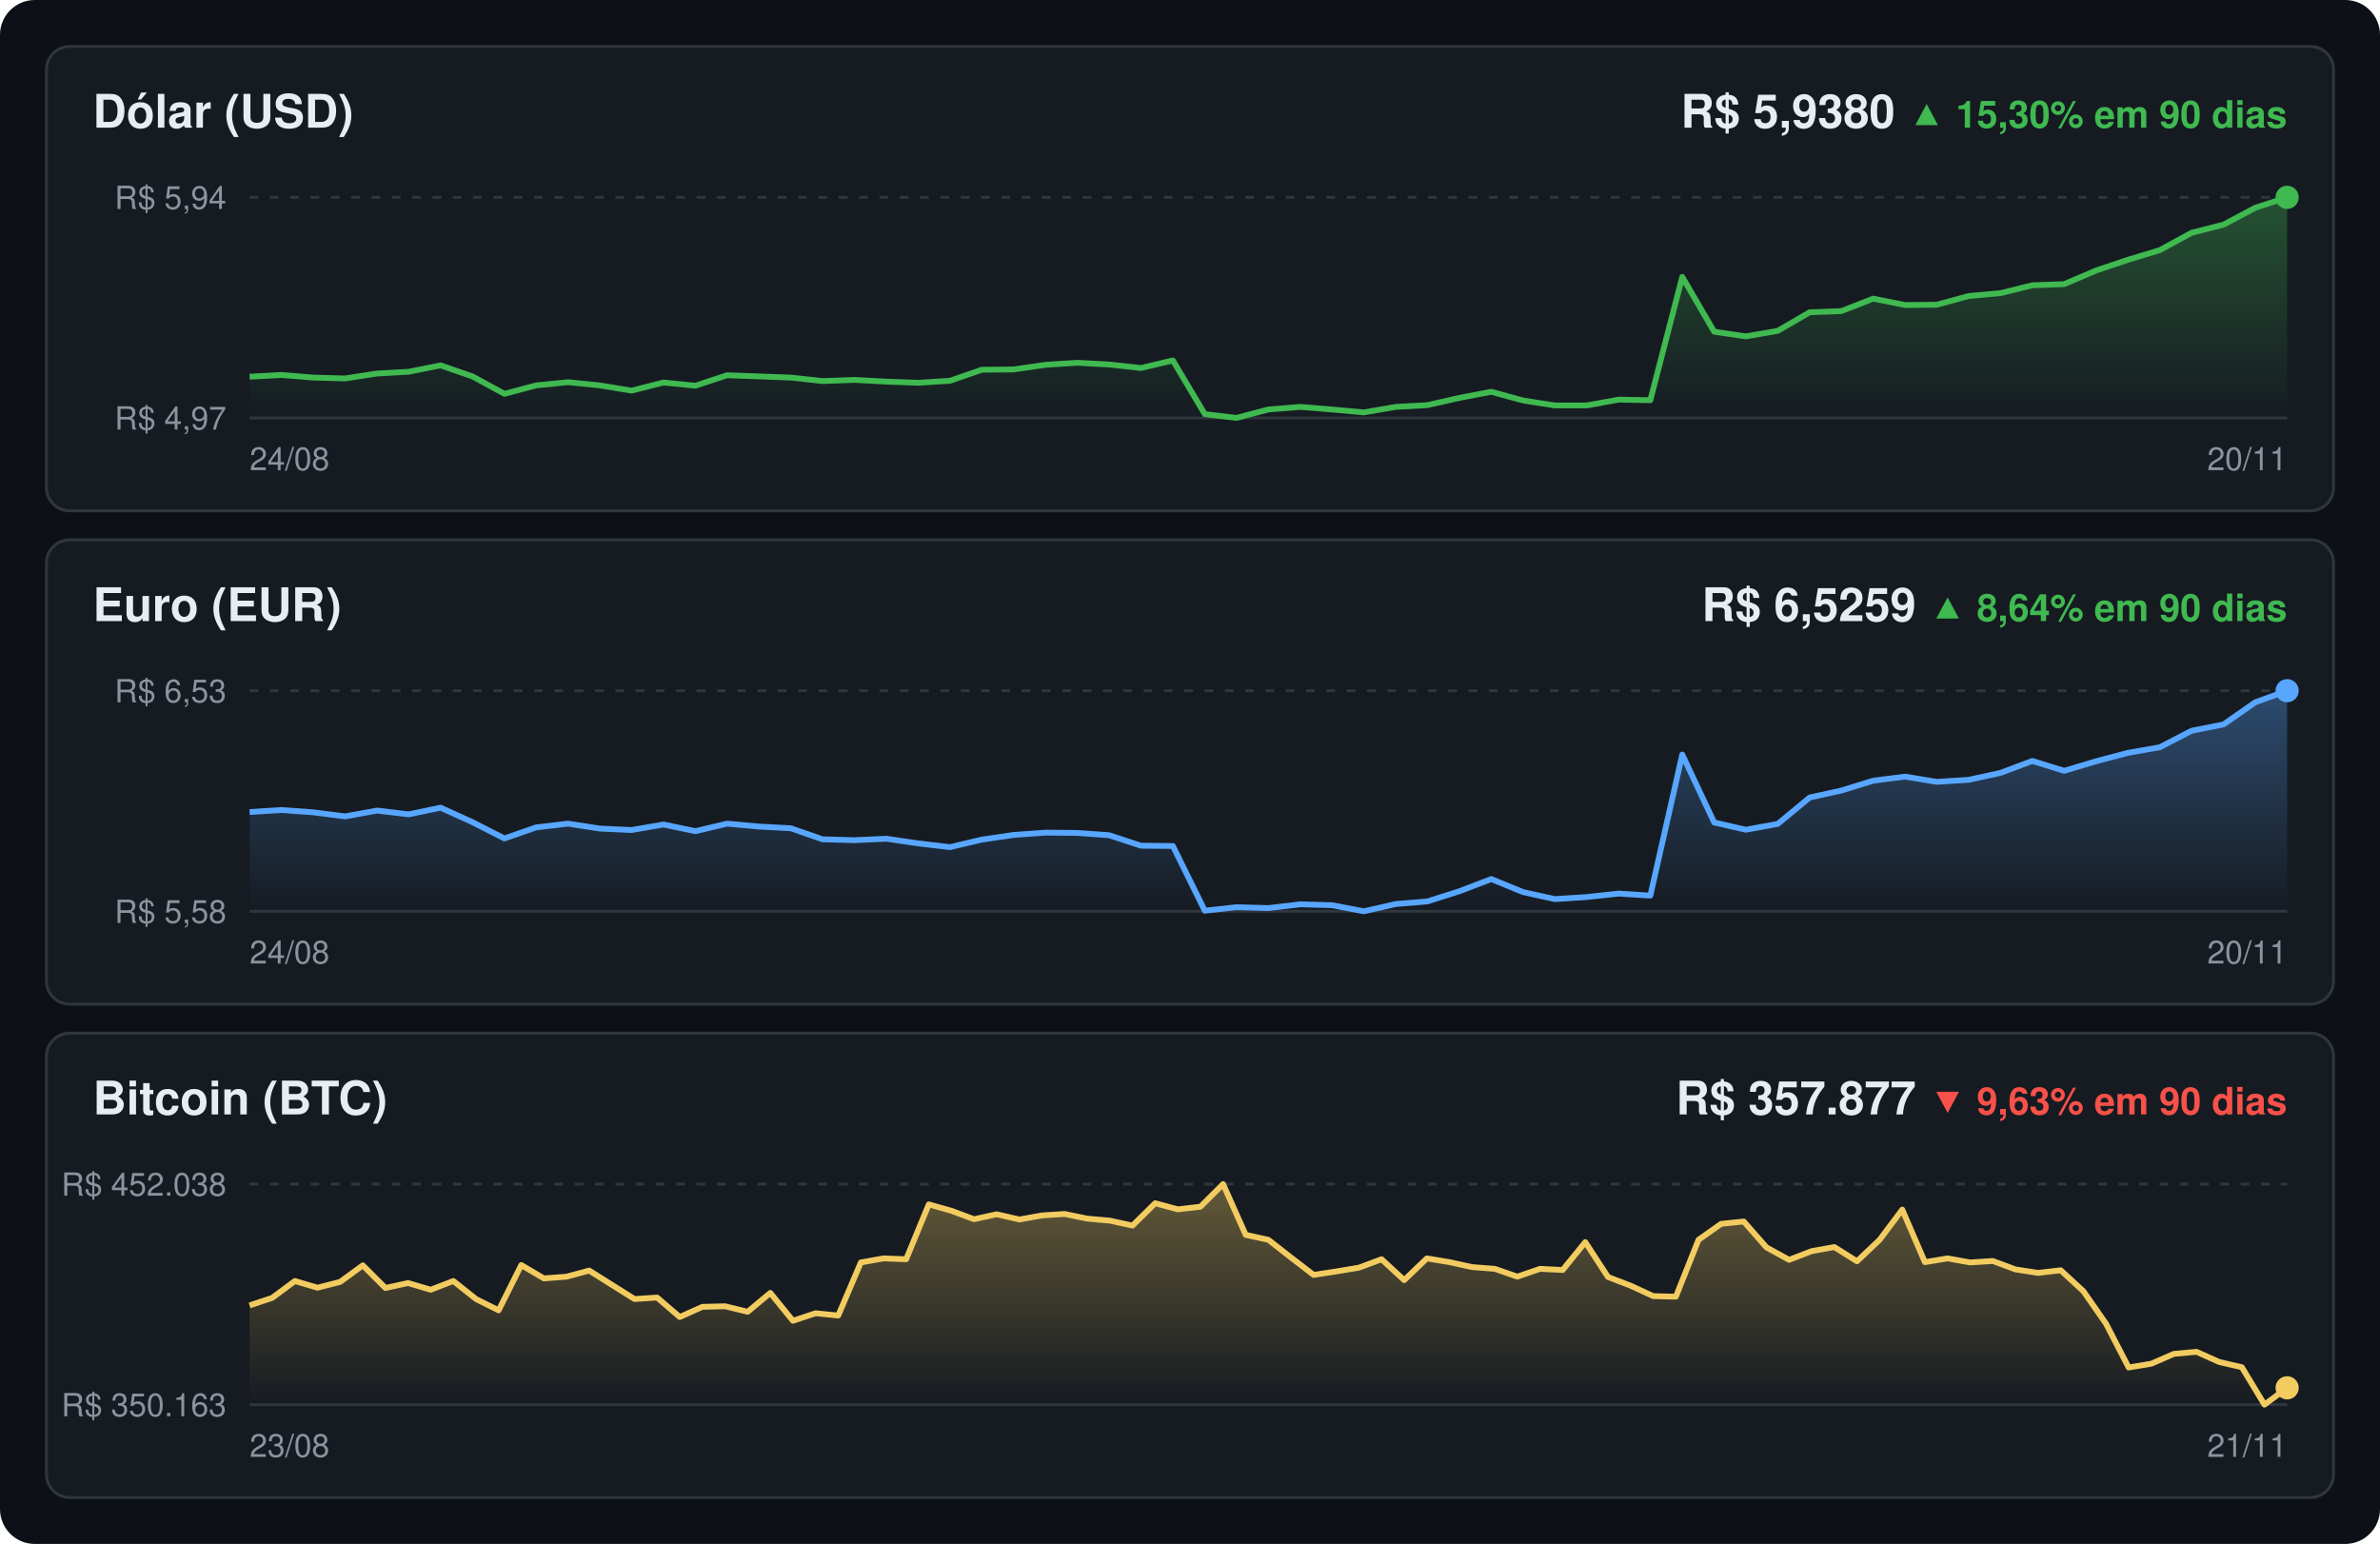
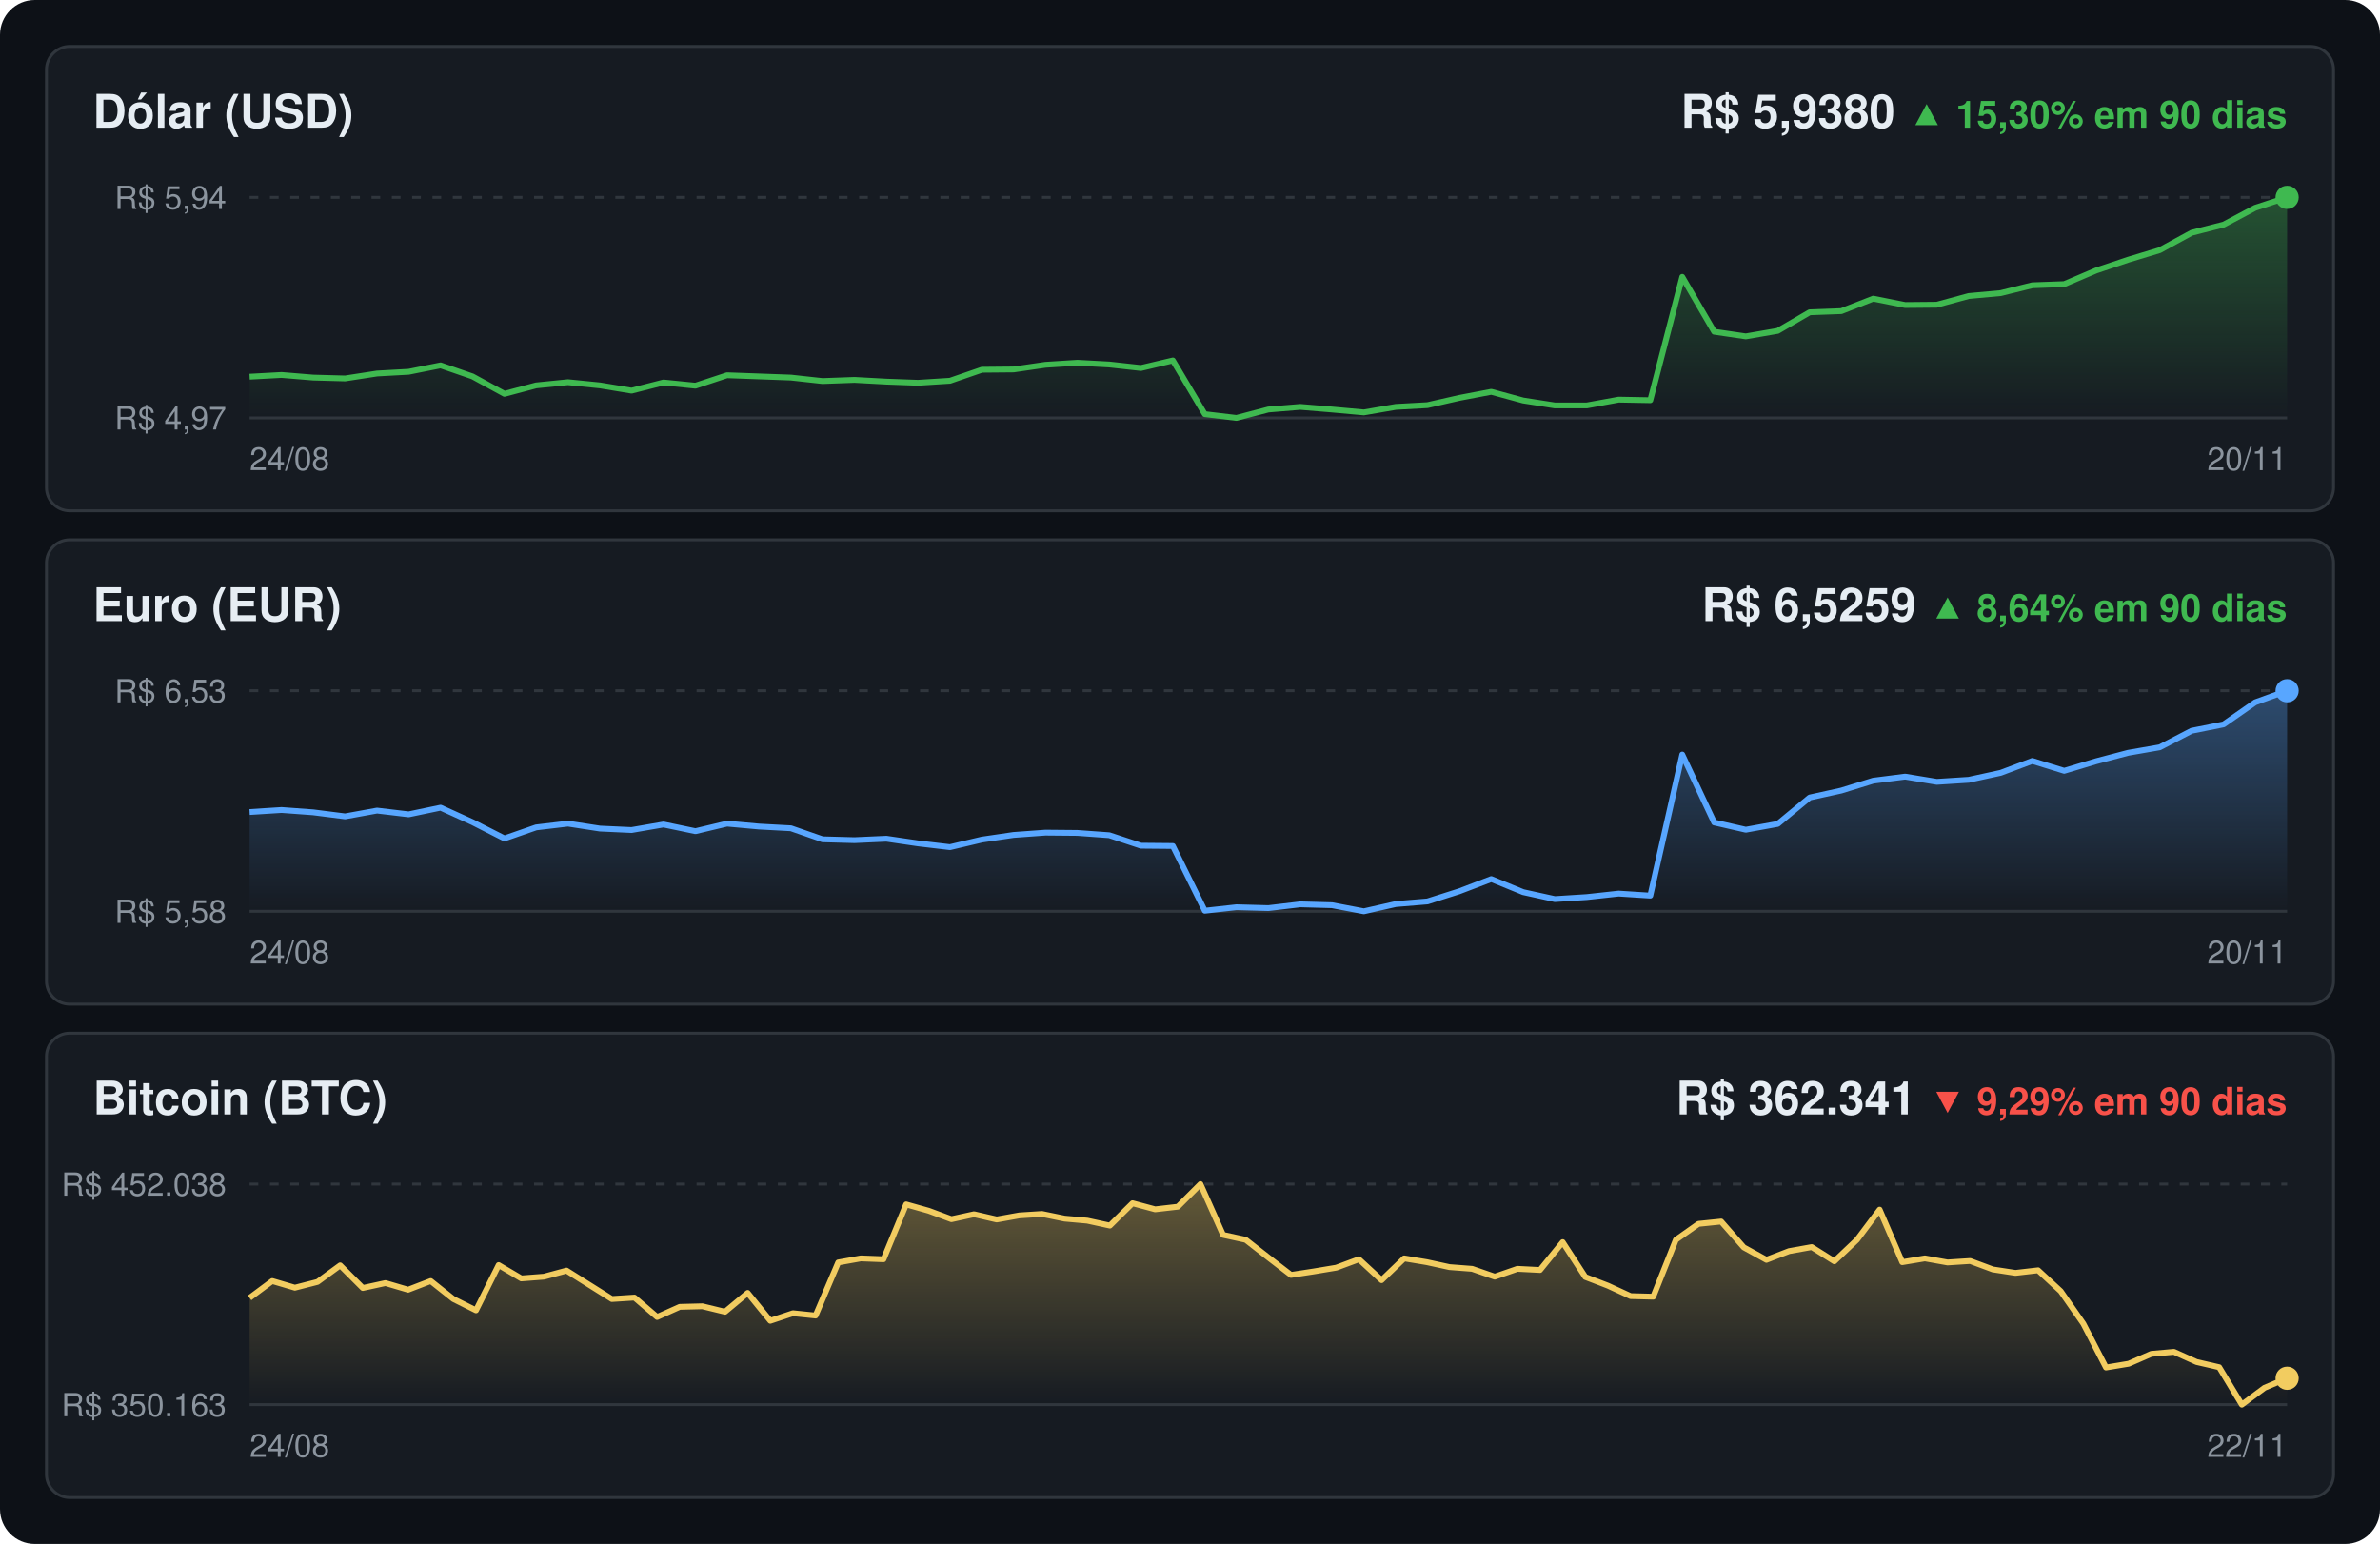
<svg xmlns="http://www.w3.org/2000/svg" viewBox="0 0 820 532" width="820" height="532">
  <defs>
    <linearGradient id="grad-usd" x1="0" y1="0" x2="0" y2="1">
      <stop offset="0" stop-color="#3fb950" stop-opacity=".35" />
      <stop offset="1" stop-color="#3fb950" stop-opacity="0" />
    </linearGradient>
    <linearGradient id="grad-eur" x1="0" y1="0" x2="0" y2="1">
      <stop offset="0" stop-color="#58a6ff" stop-opacity=".35" />
      <stop offset="1" stop-color="#58a6ff" stop-opacity="0" />
    </linearGradient>
    <linearGradient id="grad-btc" x1="0" y1="0" x2="0" y2="1">
      <stop offset="0" stop-color="#f2cc60" stop-opacity=".35" />
      <stop offset="1" stop-color="#f2cc60" stop-opacity="0" />
    </linearGradient>
  </defs>
  <style>
text{font-family:-apple-system,BlinkMacSystemFont,'Segoe UI',Helvetica,Arial,sans-serif;fill:#e6edf3}
.titulo{font-size:16px;font-weight:600}
.eixo{font-size:11px;fill:#8b949e}
</style>
  <rect width="820" height="532" rx="12" fill="#0d1117" />
  <g>
    <rect x="16" y="16" width="788" height="160" rx="8" fill="#161b22" stroke="#30363d" />
    <text x="32" y="44" class="titulo">Dólar (USD)</text>
    <text x="788" y="44" class="titulo" text-anchor="end">R$ 5,9380
    <tspan fill="#3fb950" font-size="13"> ▲ 15,30% em 90 dias</tspan>
    </text>
    <text x="78" y="72" class="eixo" text-anchor="end">R$ 5,94</text>
    <text x="78" y="148" class="eixo" text-anchor="end">R$ 4,97</text>
    <line x1="86" y1="68" x2="788" y2="68" stroke="#30363d" stroke-dasharray="3 4" />
    <line x1="86" y1="144" x2="788" y2="144" stroke="#30363d" />
    <path d="M86.0,144 L86.0,129.8 L97.0,129.2 L107.9,130.1 L118.9,130.4 L129.9,128.7 L140.8,128.1 L151.8,125.9 L162.8,129.7 L173.8,135.7 L184.7,132.8 L195.7,131.7 L206.7,132.8 L217.6,134.6 L228.6,131.8 L239.6,132.9 L250.5,129.3 L261.5,129.7 L272.5,130.1 L283.4,131.3 L294.4,130.9 L305.4,131.5 L316.3,131.9 L327.3,131.2 L338.3,127.4 L349.2,127.3 L360.2,125.7 L371.2,125.0 L382.2,125.6 L393.1,126.8 L404.1,124.2 L415.1,142.7 L426.0,144.0 L437.0,141.1 L448.0,140.2 L458.9,141.1 L469.9,142.1 L480.9,140.2 L491.8,139.6 L502.8,137.1 L513.8,135.0 L524.8,138.0 L535.7,139.7 L546.7,139.7 L557.7,137.7 L568.6,137.9 L579.6,95.4 L590.6,114.3 L601.5,115.9 L612.5,114.0 L623.5,107.6 L634.4,107.2 L645.4,102.9 L656.4,105.1 L667.3,105.0 L678.3,102.0 L689.3,101.0 L700.2,98.3 L711.2,97.9 L722.2,93.2 L733.2,89.5 L744.1,86.2 L755.1,80.2 L766.1,77.4 L777.0,71.6 L788.0,68.0 L788.0,144 Z" fill="url(#grad-usd)" />
    <polyline points="86.0,129.8 97.0,129.2 107.9,130.1 118.9,130.4 129.9,128.7 140.8,128.1 151.8,125.9 162.8,129.7 173.8,135.7 184.7,132.8 195.7,131.7 206.7,132.8 217.6,134.6 228.6,131.8 239.6,132.9 250.5,129.3 261.5,129.7 272.5,130.1 283.4,131.3 294.4,130.9 305.4,131.5 316.3,131.9 327.3,131.2 338.3,127.4 349.2,127.3 360.2,125.7 371.2,125.0 382.2,125.6 393.1,126.8 404.1,124.2 415.1,142.7 426.0,144.0 437.0,141.1 448.0,140.2 458.9,141.1 469.9,142.1 480.9,140.2 491.8,139.6 502.8,137.1 513.8,135.0 524.8,138.0 535.7,139.7 546.7,139.7 557.7,137.7 568.6,137.9 579.6,95.4 590.6,114.3 601.5,115.9 612.5,114.0 623.5,107.6 634.4,107.2 645.4,102.9 656.4,105.1 667.3,105.0 678.3,102.0 689.3,101.0 700.2,98.3 711.2,97.9 722.2,93.2 733.2,89.5 744.1,86.2 755.1,80.2 766.1,77.4 777.0,71.6 788.0,68.0" fill="none" stroke="#3fb950" stroke-width="2" stroke-linejoin="round" />
    <circle cx="788.0" cy="68.0" r="4" fill="#3fb950">
      <animate attributeName="r" values="4;7;4" dur="2s" repeatCount="indefinite" />
    </circle>
    <text x="86" y="162" class="eixo">24/08</text>
    <text x="788" y="162" class="eixo" text-anchor="end">20/11</text>
  </g>
  <g>
    <rect x="16" y="186" width="788" height="160" rx="8" fill="#161b22" stroke="#30363d" />
    <text x="32" y="214" class="titulo">Euro (EUR)</text>
    <text x="788" y="214" class="titulo" text-anchor="end">R$ 6,5259
    <tspan fill="#3fb950" font-size="13"> ▲ 8,64% em 90 dias</tspan>
    </text>
    <text x="78" y="242" class="eixo" text-anchor="end">R$ 6,53</text>
    <text x="78" y="318" class="eixo" text-anchor="end">R$ 5,58</text>
    <line x1="86" y1="238" x2="788" y2="238" stroke="#30363d" stroke-dasharray="3 4" />
    <line x1="86" y1="314" x2="788" y2="314" stroke="#30363d" />
    <path d="M86.0,314 L86.0,279.8 L97.0,279.1 L107.9,279.9 L118.9,281.3 L129.9,279.3 L140.8,280.6 L151.8,278.3 L162.8,283.3 L173.8,288.9 L184.7,285.1 L195.7,283.8 L206.7,285.5 L217.6,286.0 L228.6,284.1 L239.6,286.4 L250.5,283.8 L261.5,284.8 L272.5,285.4 L283.4,289.2 L294.4,289.5 L305.4,289.0 L316.3,290.6 L327.3,291.9 L338.3,289.3 L349.2,287.7 L360.2,286.9 L371.2,287.0 L382.2,287.8 L393.1,291.4 L404.1,291.5 L415.1,313.8 L426.0,312.6 L437.0,312.9 L448.0,311.6 L458.9,311.9 L469.9,314.0 L480.9,311.5 L491.8,310.6 L502.8,307.1 L513.8,302.9 L524.8,307.4 L535.7,309.8 L546.7,309.1 L557.7,307.9 L568.6,308.6 L579.6,260.0 L590.6,283.4 L601.5,285.9 L612.5,283.9 L623.5,274.8 L634.4,272.4 L645.4,269.0 L656.4,267.6 L667.3,269.4 L678.3,268.7 L689.3,266.3 L700.2,262.2 L711.2,265.6 L722.2,262.3 L733.2,259.4 L744.1,257.5 L755.1,251.8 L766.1,249.6 L777.0,242.0 L788.0,238.0 L788.0,314 Z" fill="url(#grad-eur)" />
    <polyline points="86.0,279.8 97.0,279.1 107.9,279.9 118.9,281.3 129.9,279.3 140.8,280.6 151.8,278.3 162.8,283.3 173.8,288.9 184.7,285.1 195.7,283.8 206.7,285.5 217.6,286.0 228.6,284.1 239.6,286.4 250.5,283.8 261.5,284.8 272.5,285.4 283.4,289.2 294.4,289.5 305.4,289.0 316.3,290.6 327.3,291.9 338.3,289.3 349.2,287.7 360.2,286.9 371.2,287.0 382.2,287.8 393.1,291.4 404.1,291.5 415.1,313.8 426.0,312.6 437.0,312.9 448.0,311.6 458.9,311.9 469.9,314.0 480.9,311.5 491.8,310.6 502.8,307.1 513.8,302.9 524.8,307.4 535.7,309.8 546.7,309.1 557.7,307.9 568.6,308.6 579.6,260.0 590.6,283.4 601.5,285.9 612.5,283.9 623.5,274.8 634.4,272.4 645.4,269.0 656.4,267.6 667.3,269.4 678.3,268.7 689.3,266.3 700.2,262.2 711.2,265.6 722.2,262.3 733.2,259.4 744.1,257.5 755.1,251.8 766.1,249.6 777.0,242.0 788.0,238.0" fill="none" stroke="#58a6ff" stroke-width="2" stroke-linejoin="round" />
    <circle cx="788.0" cy="238.0" r="4" fill="#58a6ff">
      <animate attributeName="r" values="4;7;4" dur="2s" repeatCount="indefinite" />
    </circle>
    <text x="86" y="332" class="eixo">24/08</text>
    <text x="788" y="332" class="eixo" text-anchor="end">20/11</text>
  </g>
  <g>
    <rect x="16" y="356" width="788" height="160" rx="8" fill="#161b22" stroke="#30363d" />
    <text x="32" y="384" class="titulo">Bitcoin (BTC)</text>
-     <text x="788" y="384" class="titulo" text-anchor="end">R$ 357.877
-     <tspan fill="#f85149" font-size="13"> ▼ 9,63% em 90 dias</tspan>
+     <text x="788" y="384" class="titulo" text-anchor="end">R$ 362.341
+     <tspan fill="#f85149" font-size="13"> ▼ 9,29% em 90 dias</tspan>
    </text>
    <text x="78" y="412" class="eixo" text-anchor="end">R$ 452.038</text>
    <text x="78" y="488" class="eixo" text-anchor="end">R$ 350.163</text>
    <line x1="86" y1="408" x2="788" y2="408" stroke="#30363d" stroke-dasharray="3 4" />
    <line x1="86" y1="484" x2="788" y2="484" stroke="#30363d" />
-     <path d="M86.0,484 L86.0,449.8 L93.8,447.2 L101.6,441.4 L109.4,443.7 L117.2,441.7 L125.0,436.0 L132.8,443.8 L140.6,442.1 L148.4,444.4 L156.2,441.4 L164.0,447.6 L171.8,451.5 L179.6,435.9 L187.4,440.5 L195.2,439.9 L203.0,437.8 L210.8,442.7 L218.6,447.6 L226.4,447.1 L234.2,453.8 L242.0,450.3 L249.8,450.1 L257.6,452.0 L265.4,445.5 L273.2,455.1 L281.0,452.5 L288.8,453.3 L296.6,435.0 L304.4,433.6 L312.2,433.9 L320.0,415.0 L327.8,417.2 L335.6,420.1 L343.4,418.4 L351.2,420.2 L359.0,418.8 L366.8,418.3 L374.6,419.9 L382.4,420.6 L390.2,422.3 L398.0,414.6 L405.8,416.7 L413.6,415.8 L421.4,408.0 L429.2,425.5 L437.0,427.2 L444.8,433.3 L452.6,439.3 L460.4,438.1 L468.2,436.8 L476.0,433.9 L483.8,441.1 L491.6,433.6 L499.4,434.9 L507.2,436.6 L515.0,437.2 L522.8,439.9 L530.6,437.2 L538.4,437.6 L546.2,428.0 L554.0,440.0 L561.8,443.0 L569.6,446.6 L577.4,446.8 L585.2,427.2 L593.0,421.7 L600.8,420.9 L608.6,429.8 L616.4,434.1 L624.2,431.1 L632.0,429.7 L639.8,434.6 L647.6,427.2 L655.4,416.8 L663.2,434.9 L671.0,433.6 L678.8,435.0 L686.6,434.5 L694.4,437.4 L702.2,438.6 L710.0,437.7 L717.8,444.9 L725.6,456.1 L733.4,471.2 L741.2,469.9 L749.0,466.5 L756.8,465.8 L764.6,469.3 L772.4,471.1 L780.2,484.0 L788.0,478.2 L788.0,484 Z" fill="url(#grad-btc)" />
-     <polyline points="86.0,449.8 93.8,447.2 101.6,441.4 109.4,443.7 117.2,441.7 125.0,436.0 132.8,443.8 140.6,442.1 148.4,444.4 156.2,441.4 164.0,447.6 171.8,451.5 179.6,435.9 187.4,440.5 195.2,439.9 203.0,437.8 210.8,442.7 218.6,447.6 226.4,447.1 234.2,453.8 242.0,450.3 249.8,450.1 257.6,452.0 265.4,445.5 273.2,455.1 281.0,452.5 288.8,453.3 296.6,435.0 304.4,433.6 312.2,433.9 320.0,415.0 327.8,417.2 335.6,420.1 343.4,418.4 351.2,420.2 359.0,418.8 366.8,418.3 374.6,419.9 382.4,420.6 390.2,422.3 398.0,414.6 405.8,416.7 413.6,415.8 421.4,408.0 429.2,425.5 437.0,427.2 444.8,433.3 452.6,439.3 460.4,438.1 468.2,436.8 476.0,433.9 483.8,441.1 491.6,433.6 499.4,434.9 507.2,436.6 515.0,437.2 522.8,439.9 530.6,437.2 538.4,437.6 546.2,428.0 554.0,440.0 561.8,443.0 569.6,446.6 577.4,446.8 585.2,427.2 593.0,421.7 600.8,420.9 608.6,429.8 616.4,434.1 624.2,431.1 632.0,429.7 639.8,434.6 647.6,427.2 655.4,416.8 663.2,434.9 671.0,433.6 678.8,435.0 686.6,434.5 694.4,437.4 702.2,438.6 710.0,437.7 717.8,444.9 725.6,456.1 733.4,471.2 741.2,469.9 749.0,466.5 756.8,465.8 764.6,469.3 772.4,471.1 780.2,484.0 788.0,478.2" fill="none" stroke="#f2cc60" stroke-width="2" stroke-linejoin="round" />
-     <circle cx="788.0" cy="478.2" r="4" fill="#f2cc60">
+     <path d="M86.0,484 L86.0,447.2 L93.8,441.4 L101.6,443.7 L109.4,441.7 L117.2,436.0 L125.0,443.8 L132.8,442.1 L140.6,444.4 L148.4,441.4 L156.2,447.6 L164.0,451.5 L171.8,435.9 L179.6,440.5 L187.4,439.9 L195.2,437.8 L203.0,442.7 L210.8,447.6 L218.6,447.1 L226.4,453.8 L234.2,450.3 L242.0,450.1 L249.8,452.0 L257.6,445.5 L265.4,455.1 L273.2,452.5 L281.0,453.3 L288.8,435.0 L296.6,433.6 L304.4,433.9 L312.2,415.0 L320.0,417.2 L327.8,420.1 L335.6,418.4 L343.4,420.2 L351.2,418.8 L359.0,418.3 L366.8,419.9 L374.6,420.6 L382.4,422.3 L390.2,414.6 L398.0,416.7 L405.8,415.8 L413.6,408.0 L421.4,425.5 L429.2,427.2 L437.0,433.3 L444.8,439.3 L452.6,438.1 L460.4,436.8 L468.2,433.9 L476.0,441.1 L483.8,433.6 L491.6,434.9 L499.4,436.6 L507.2,437.2 L515.0,439.9 L522.8,437.2 L530.6,437.6 L538.4,428.0 L546.2,440.0 L554.0,443.0 L561.8,446.6 L569.6,446.8 L577.4,427.2 L585.2,421.7 L593.0,420.9 L600.8,429.8 L608.6,434.1 L616.4,431.1 L624.2,429.7 L632.0,434.6 L639.8,427.2 L647.6,416.8 L655.4,434.9 L663.2,433.6 L671.0,435.0 L678.8,434.5 L686.6,437.4 L694.4,438.6 L702.2,437.7 L710.0,444.9 L717.8,456.1 L725.6,471.2 L733.4,469.9 L741.2,466.5 L749.0,465.8 L756.8,469.3 L764.6,471.1 L772.4,484.0 L780.2,478.2 L788.0,474.9 L788.0,484 Z" fill="url(#grad-btc)" />
+     <polyline points="86.0,447.2 93.8,441.4 101.6,443.7 109.4,441.7 117.2,436.0 125.0,443.8 132.8,442.1 140.6,444.4 148.4,441.4 156.2,447.6 164.0,451.5 171.8,435.9 179.6,440.5 187.4,439.9 195.2,437.8 203.0,442.7 210.8,447.6 218.6,447.1 226.4,453.8 234.2,450.3 242.0,450.1 249.8,452.0 257.6,445.5 265.4,455.1 273.2,452.5 281.0,453.3 288.8,435.0 296.6,433.6 304.4,433.9 312.2,415.0 320.0,417.2 327.8,420.1 335.6,418.4 343.4,420.2 351.2,418.8 359.0,418.3 366.8,419.9 374.6,420.6 382.4,422.3 390.2,414.6 398.0,416.7 405.8,415.8 413.6,408.0 421.4,425.5 429.2,427.2 437.0,433.3 444.8,439.3 452.6,438.1 460.4,436.8 468.2,433.9 476.0,441.1 483.8,433.6 491.6,434.9 499.4,436.6 507.2,437.2 515.0,439.9 522.8,437.2 530.6,437.6 538.4,428.0 546.2,440.0 554.0,443.0 561.8,446.6 569.6,446.8 577.4,427.2 585.2,421.7 593.0,420.9 600.8,429.8 608.6,434.1 616.4,431.1 624.2,429.7 632.0,434.6 639.8,427.2 647.6,416.8 655.4,434.9 663.2,433.6 671.0,435.0 678.8,434.5 686.6,437.4 694.4,438.6 702.2,437.7 710.0,444.9 717.8,456.1 725.6,471.2 733.4,469.9 741.2,466.5 749.0,465.8 756.8,469.3 764.6,471.1 772.4,484.0 780.2,478.2 788.0,474.9" fill="none" stroke="#f2cc60" stroke-width="2" stroke-linejoin="round" />
+     <circle cx="788.0" cy="474.9" r="4" fill="#f2cc60">
      <animate attributeName="r" values="4;7;4" dur="2s" repeatCount="indefinite" />
    </circle>
-     <text x="86" y="502" class="eixo">23/08</text>
-     <text x="788" y="502" class="eixo" text-anchor="end">21/11</text>
+     <text x="86" y="502" class="eixo">24/08</text>
+     <text x="788" y="502" class="eixo" text-anchor="end">22/11</text>
  </g>
</svg>
